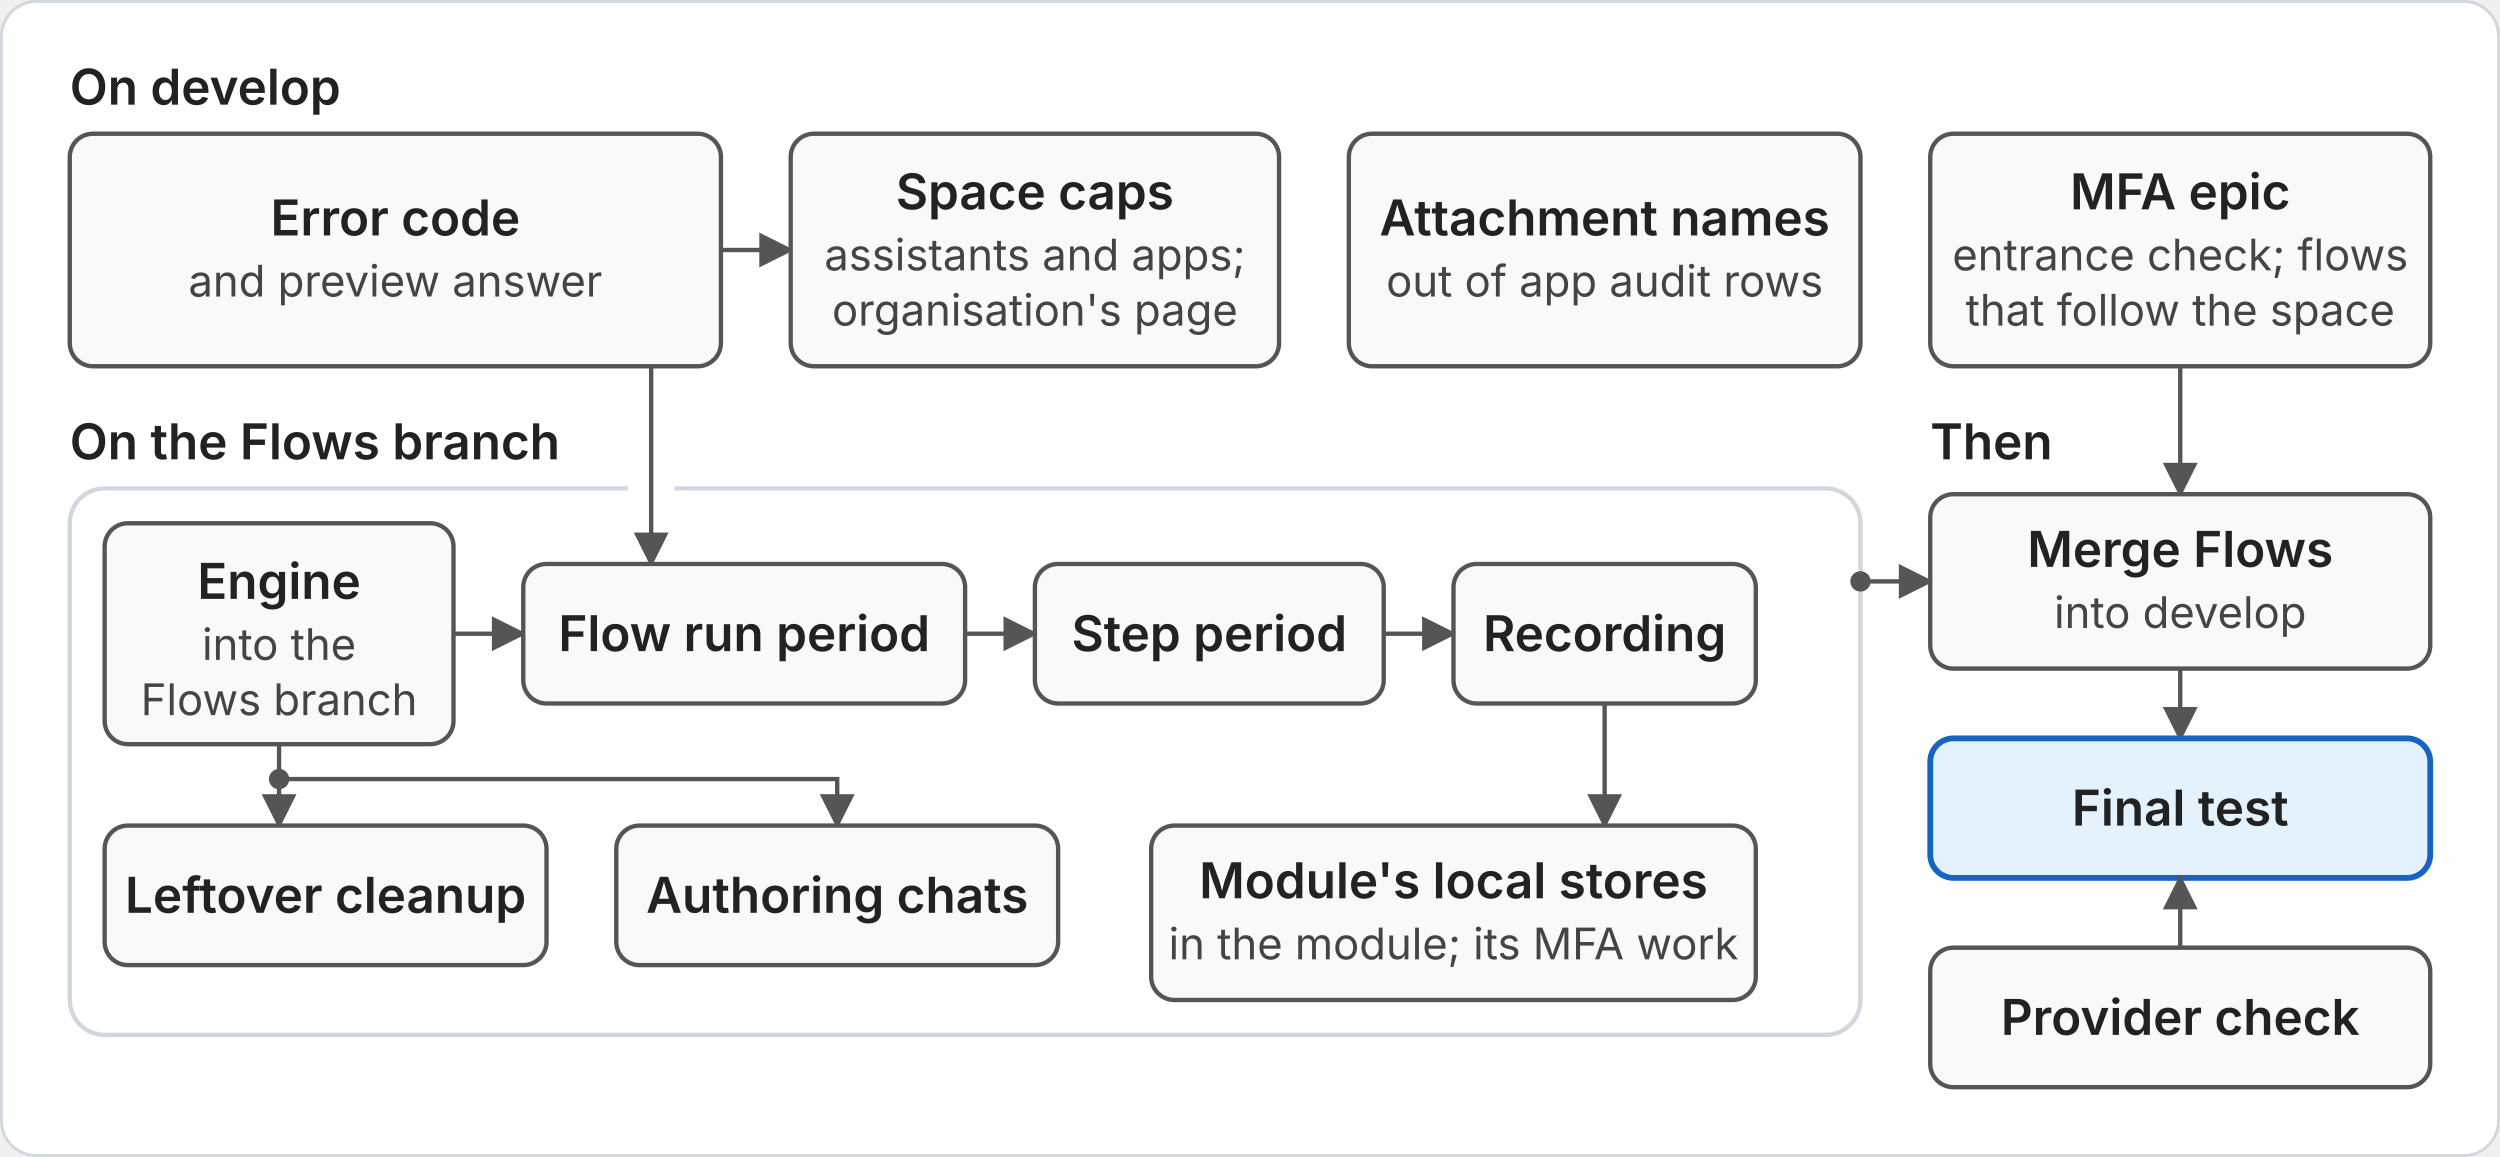
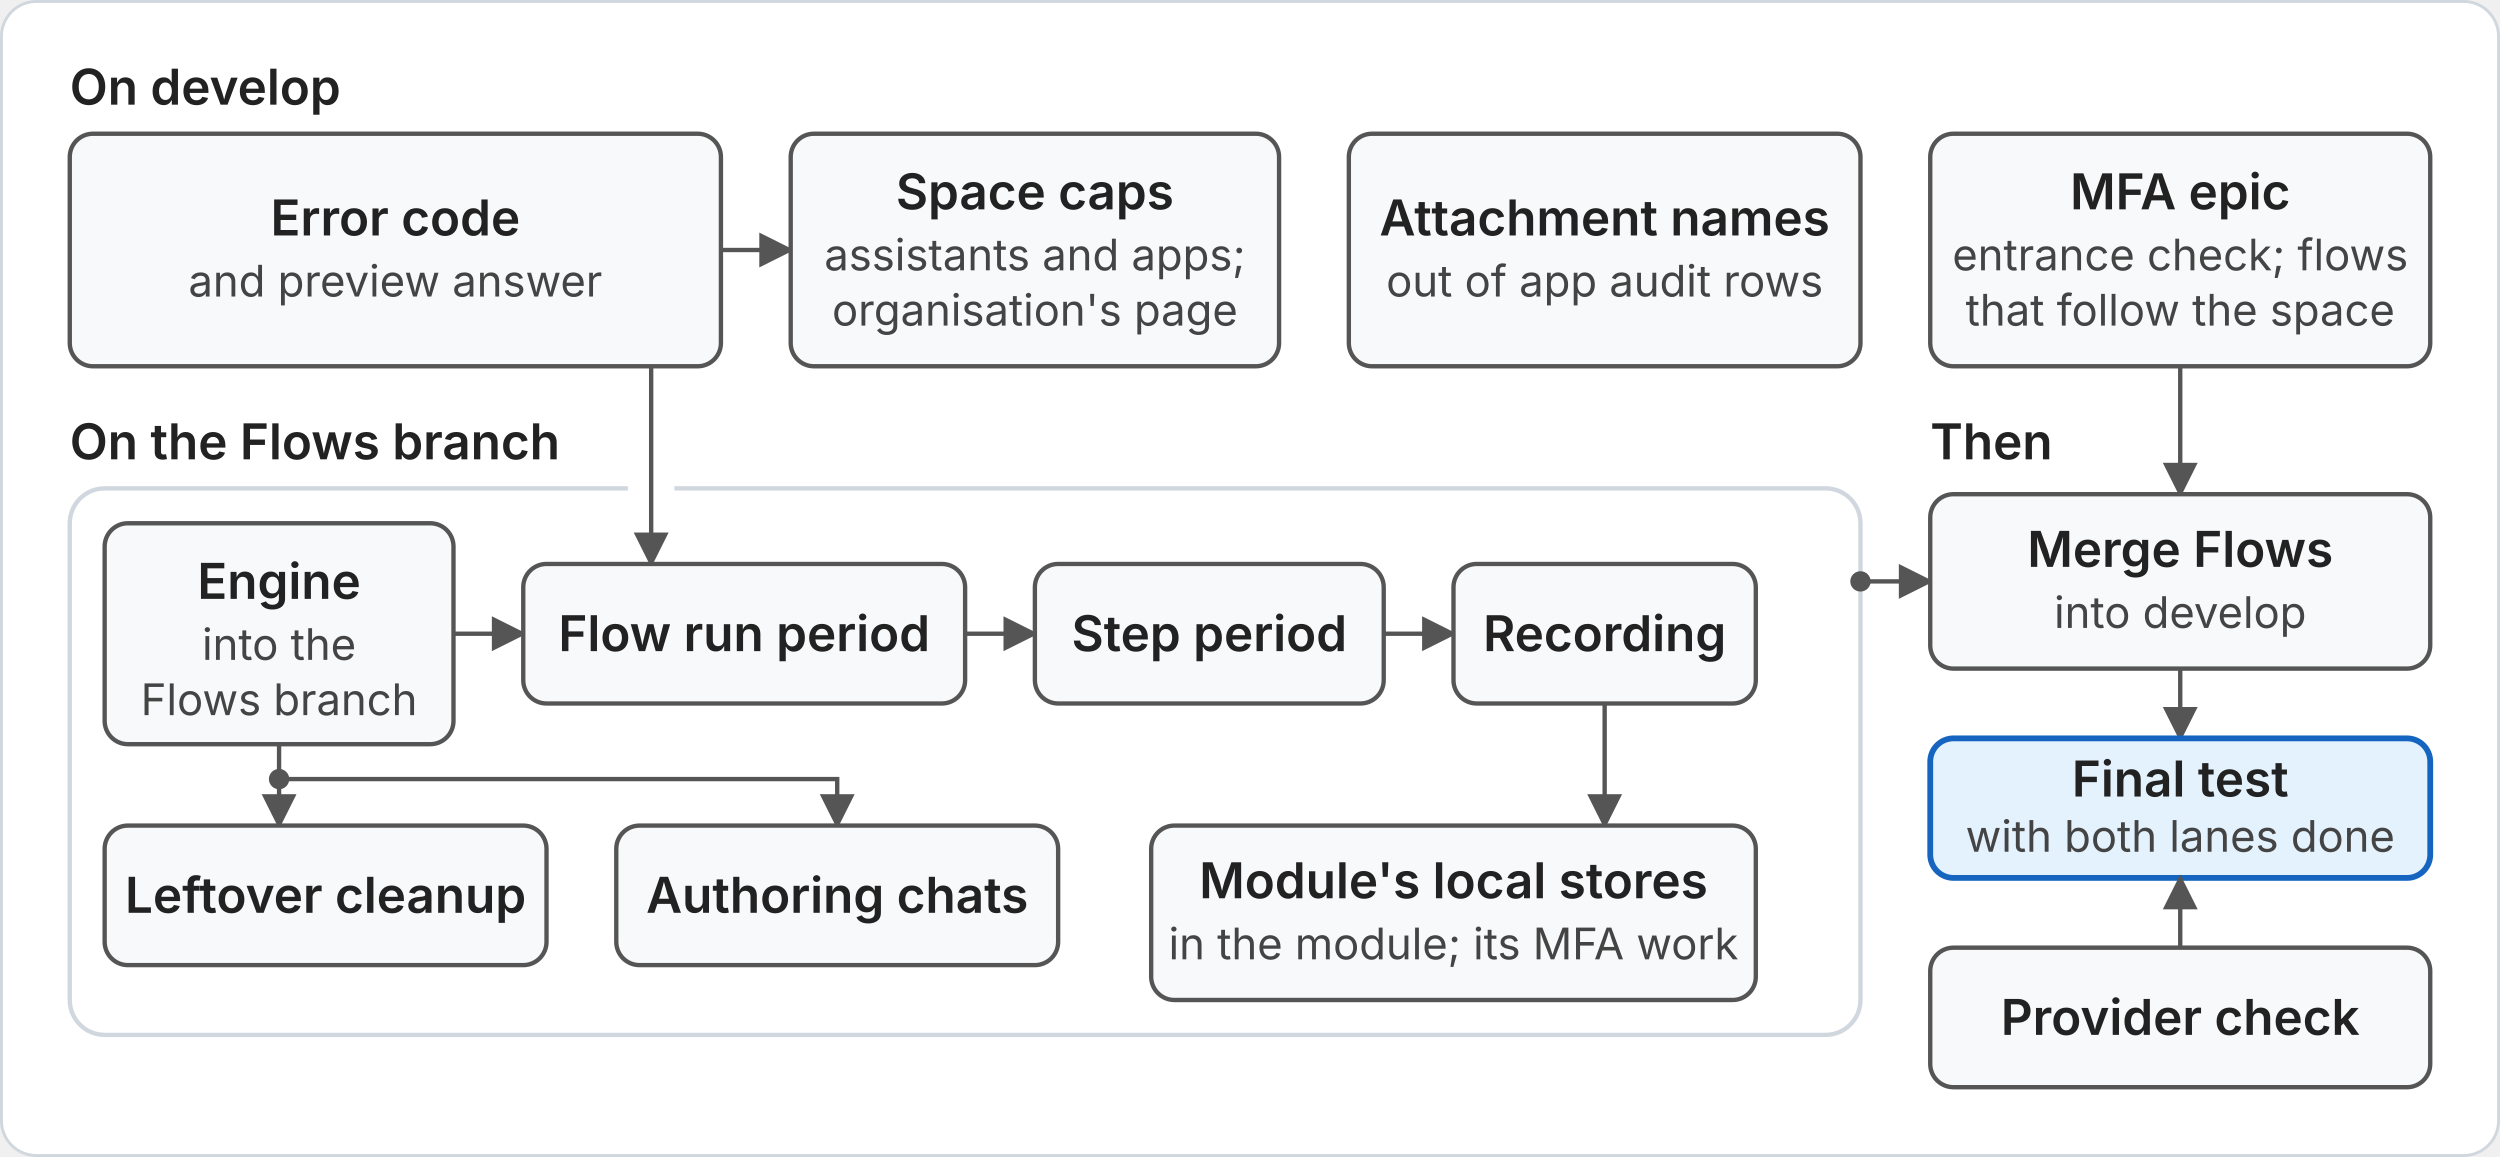
<svg xmlns="http://www.w3.org/2000/svg" width="860" height="398" viewBox="0 0 860 398" role="img" aria-labelledby="t d" style="font-family: Inter, 'Segoe UI', Helvetica, Arial, sans-serif; color-scheme: light dark;">
  <defs>
    <marker id="a" viewBox="0 0 10 10" refX="9" refY="5" markerWidth="8" markerHeight="8" orient="auto-start-reverse">
      <path class="ah" d="M0,0 L10,5 L0,10 z" />
    </marker>
  </defs>
  <style>
    .bg{fill:#ffffff;stroke:#d0d7de;stroke-width:1}
    .lane{fill:none;stroke:#d0d7de;stroke-width:1.5}
    .box{fill:#f8f9fa;stroke:#555;stroke-width:1.5}
    .key{fill:#e3f2fd;stroke:#1565c0;stroke-width:2}
    .ok{fill:#e8f5e9;stroke:#2e7d32;stroke-width:1.5}
    .warn{fill:#fff3e0;stroke:#b26a00;stroke-width:1.5}
    .no{fill:#ffebee;stroke:#c62828;stroke-width:1.5}
    .gone{fill:none;stroke:#999;stroke-width:1.5;stroke-dasharray:6 4}
    .h{fill:#222;font-size:17px;font-weight:600}
    .t{fill:#222;font-size:16px}
    .s{fill:#444;font-size:15px}
    .m{fill:#6a6a6a;font-size:15px}
    .r{fill:#c62828;font-size:15px}
    .pill{fill:#ffffff}
    .edge{stroke:#555;stroke-width:1.5;fill:none;marker-end:url(#a)}
    .back{stroke:#555;stroke-width:1.5;fill:none;stroke-dasharray:6 4;marker-end:url(#a)}
    .line{stroke:#555;stroke-width:1.5;fill:none}
    .cut{stroke:#c62828;stroke-width:2;fill:none}
    .mark{stroke:#b26a00;stroke-width:2;fill:none;stroke-dasharray:6 4}
    .dot,.ah{fill:#555}
    @media (prefers-color-scheme: dark){
      .bg,.pill{fill:#0d1117}
      .bg,.lane{stroke:#30363d}
      .box{fill:#161b22;stroke:#8b949e}
      .key{fill:#0d2a45;stroke:#58a6ff}
      .ok{fill:#0f2a19;stroke:#3fb950}
      .warn{fill:#2b1d07;stroke:#d29922}
      .no{fill:#2d1214;stroke:#f85149}
      .gone{stroke:#6e7681}
      .h,.t{fill:#e6edf3}
      .s{fill:#b8c0ca}
      .m{fill:#8b949e}
      .r{fill:#ff7b72}
      .edge,.back,.line{stroke:#8b949e}
      .cut{stroke:#ff7b72}
      .mark{stroke:#d29922}
      .dot,.ah{fill:#8b949e}
    }
  </style>
  <rect class="bg" x="0.5" y="0.5" width="859" height="397" rx="12" />
  <text class="h" x="24" y="36">On develop</text>
  <rect class="box" x="24" y="46" width="224" height="80" rx="8" />
  <text class="h" x="136" y="81" text-anchor="middle">Error code</text>
  <text class="s" x="136" y="102" text-anchor="middle">and preview answer</text>
  <path class="edge" d="M248,86 H272" />
  <rect class="box" x="272" y="46" width="168" height="80" rx="8" />
  <text class="h" x="356" y="72" text-anchor="middle">Space caps</text>
  <text class="s" x="356" y="93" text-anchor="middle">assistants and apps;</text>
  <text class="s" x="356" y="112" text-anchor="middle">organisation's page</text>
  <rect class="box" x="464" y="46" width="176" height="80" rx="8" />
  <text class="h" x="552" y="81" text-anchor="middle">Attachment names</text>
  <text class="s" x="552" y="102" text-anchor="middle">out of app audit rows</text>
  <text class="h" x="24" y="158">On the Flows branch</text>
  <path class="lane" d="M232,168 H628 A12,12 0 0 1 640,180 V344 A12,12 0 0 1 628,356 H36 A12,12 0 0 1 24,344 V180 A12,12 0 0 1 36,168 H216" />
  <path class="edge" d="M224,126 V194" />
  <rect class="box" x="36" y="180" width="120" height="76" rx="8" />
  <text class="h" x="96" y="206" text-anchor="middle">Engine</text>
  <text class="s" x="96" y="227" text-anchor="middle">into the</text>
  <text class="s" x="96" y="246" text-anchor="middle">Flows branch</text>
  <path class="edge" d="M156,218 H180" />
  <rect class="box" x="180" y="194" width="152" height="48" rx="8" />
  <text class="h" x="256" y="224" text-anchor="middle">Flow run period</text>
  <path class="edge" d="M332,218 H356" />
  <rect class="box" x="356" y="194" width="120" height="48" rx="8" />
  <text class="h" x="416" y="224" text-anchor="middle">Step period</text>
  <path class="edge" d="M476,218 H500" />
  <rect class="box" x="500" y="194" width="104" height="48" rx="8" />
  <text class="h" x="552" y="224" text-anchor="middle">Recording</text>
  <path class="edge" d="M96,256 V284" />
  <path class="edge" d="M96,268 H288 V284" />
  <circle class="dot" cx="96" cy="268" r="3.5" />
  <rect class="box" x="36" y="284" width="152" height="48" rx="8" />
  <text class="h" x="112" y="314" text-anchor="middle">Leftover cleanup</text>
  <rect class="box" x="212" y="284" width="152" height="48" rx="8" />
  <text class="h" x="288" y="314" text-anchor="middle">Authoring chats</text>
  <path class="edge" d="M552,242 V284" />
  <rect class="box" x="396" y="284" width="208" height="60" rx="8" />
  <text class="h" x="500" y="309" text-anchor="middle">Module's local stores</text>
  <text class="s" x="500" y="330" text-anchor="middle">in the module; its MFA work</text>
  <rect class="box" x="664" y="46" width="172" height="80" rx="8" />
  <text class="h" x="750" y="72" text-anchor="middle">MFA epic</text>
  <text class="s" x="750" y="93" text-anchor="middle">entrance check; flows</text>
  <text class="s" x="750" y="112" text-anchor="middle">that follow the space</text>
  <path class="edge" d="M750,126 V170" />
  <text class="h" x="664" y="158">Then</text>
  <path class="edge" d="M640,200 H664" />
  <circle class="dot" cx="640" cy="200" r="3.5" />
  <rect class="box" x="664" y="170" width="172" height="60" rx="8" />
  <text class="h" x="750" y="195" text-anchor="middle">Merge Flows</text>
  <text class="s" x="750" y="216" text-anchor="middle">into develop</text>
  <path class="edge" d="M750,230 V254" />
  <rect class="key" x="664" y="254" width="172" height="48" rx="8" />
-   <text class="h" x="750" y="284" text-anchor="middle">Final test</text>
+   <text class="h" x="750" y="274" text-anchor="middle">Final test</text>
+   <text class="s" x="750" y="293" text-anchor="middle">with both lanes done</text>
  <path class="edge" d="M750,326 V302" />
  <rect class="box" x="664" y="326" width="172" height="48" rx="8" />
  <text class="h" x="750" y="356" text-anchor="middle">Provider check</text>
</svg>
